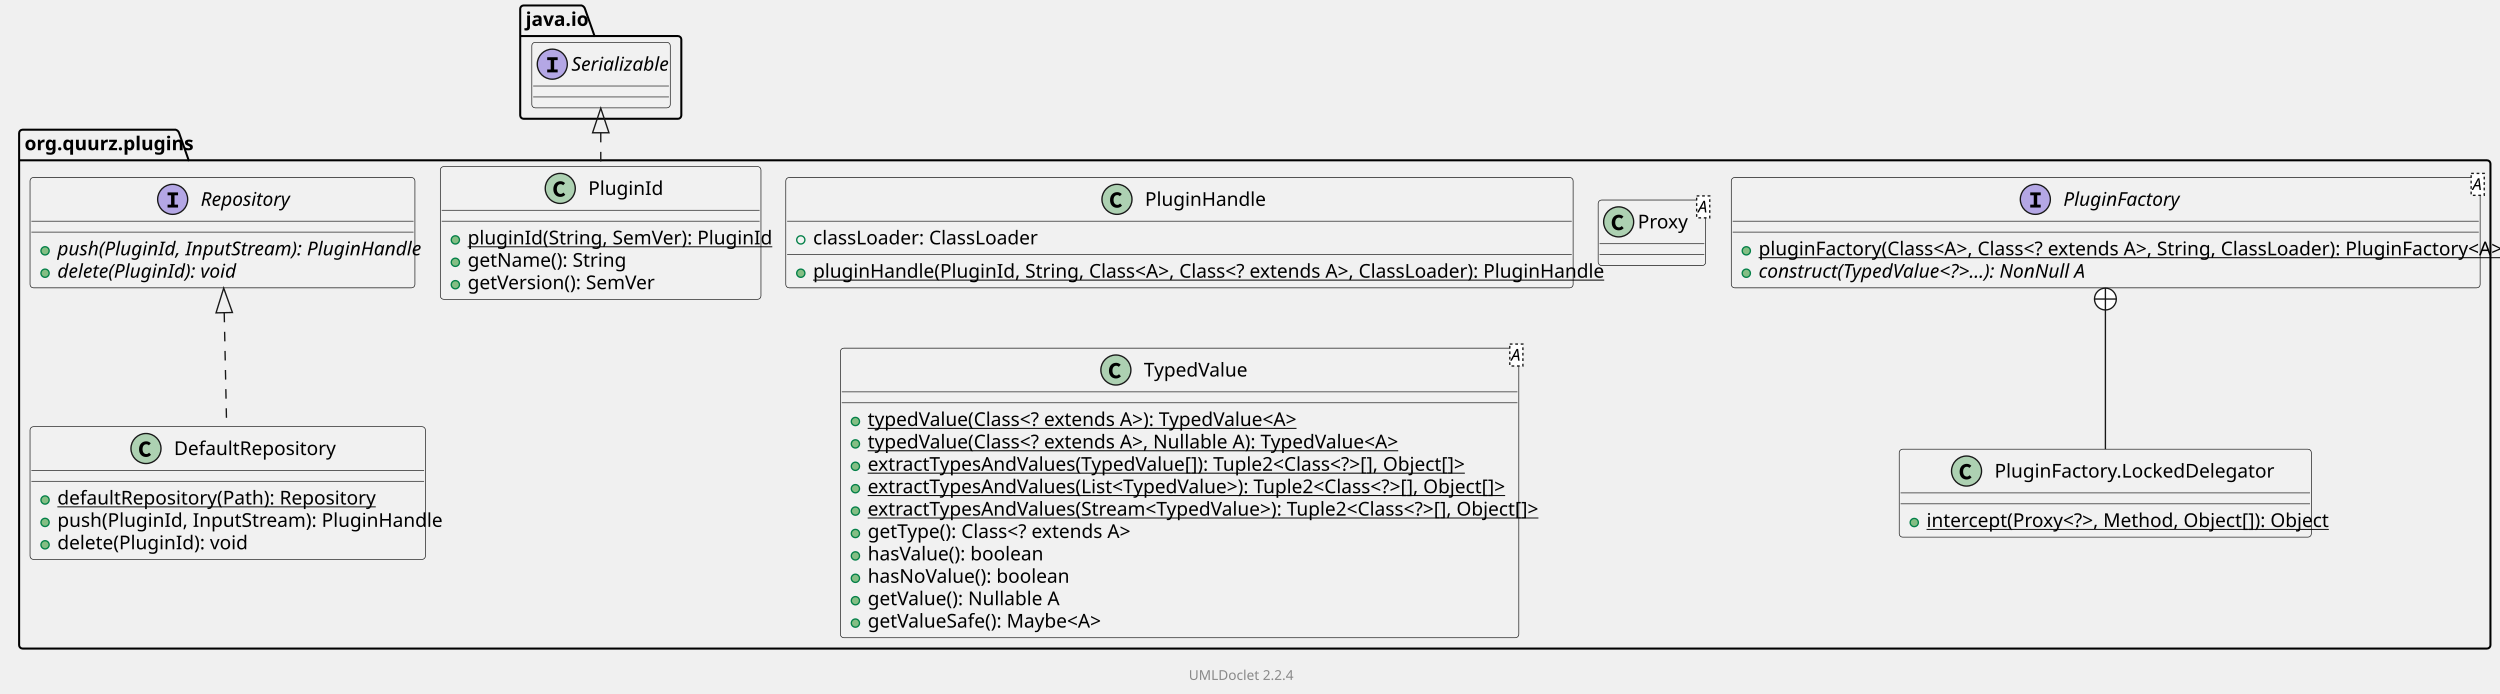
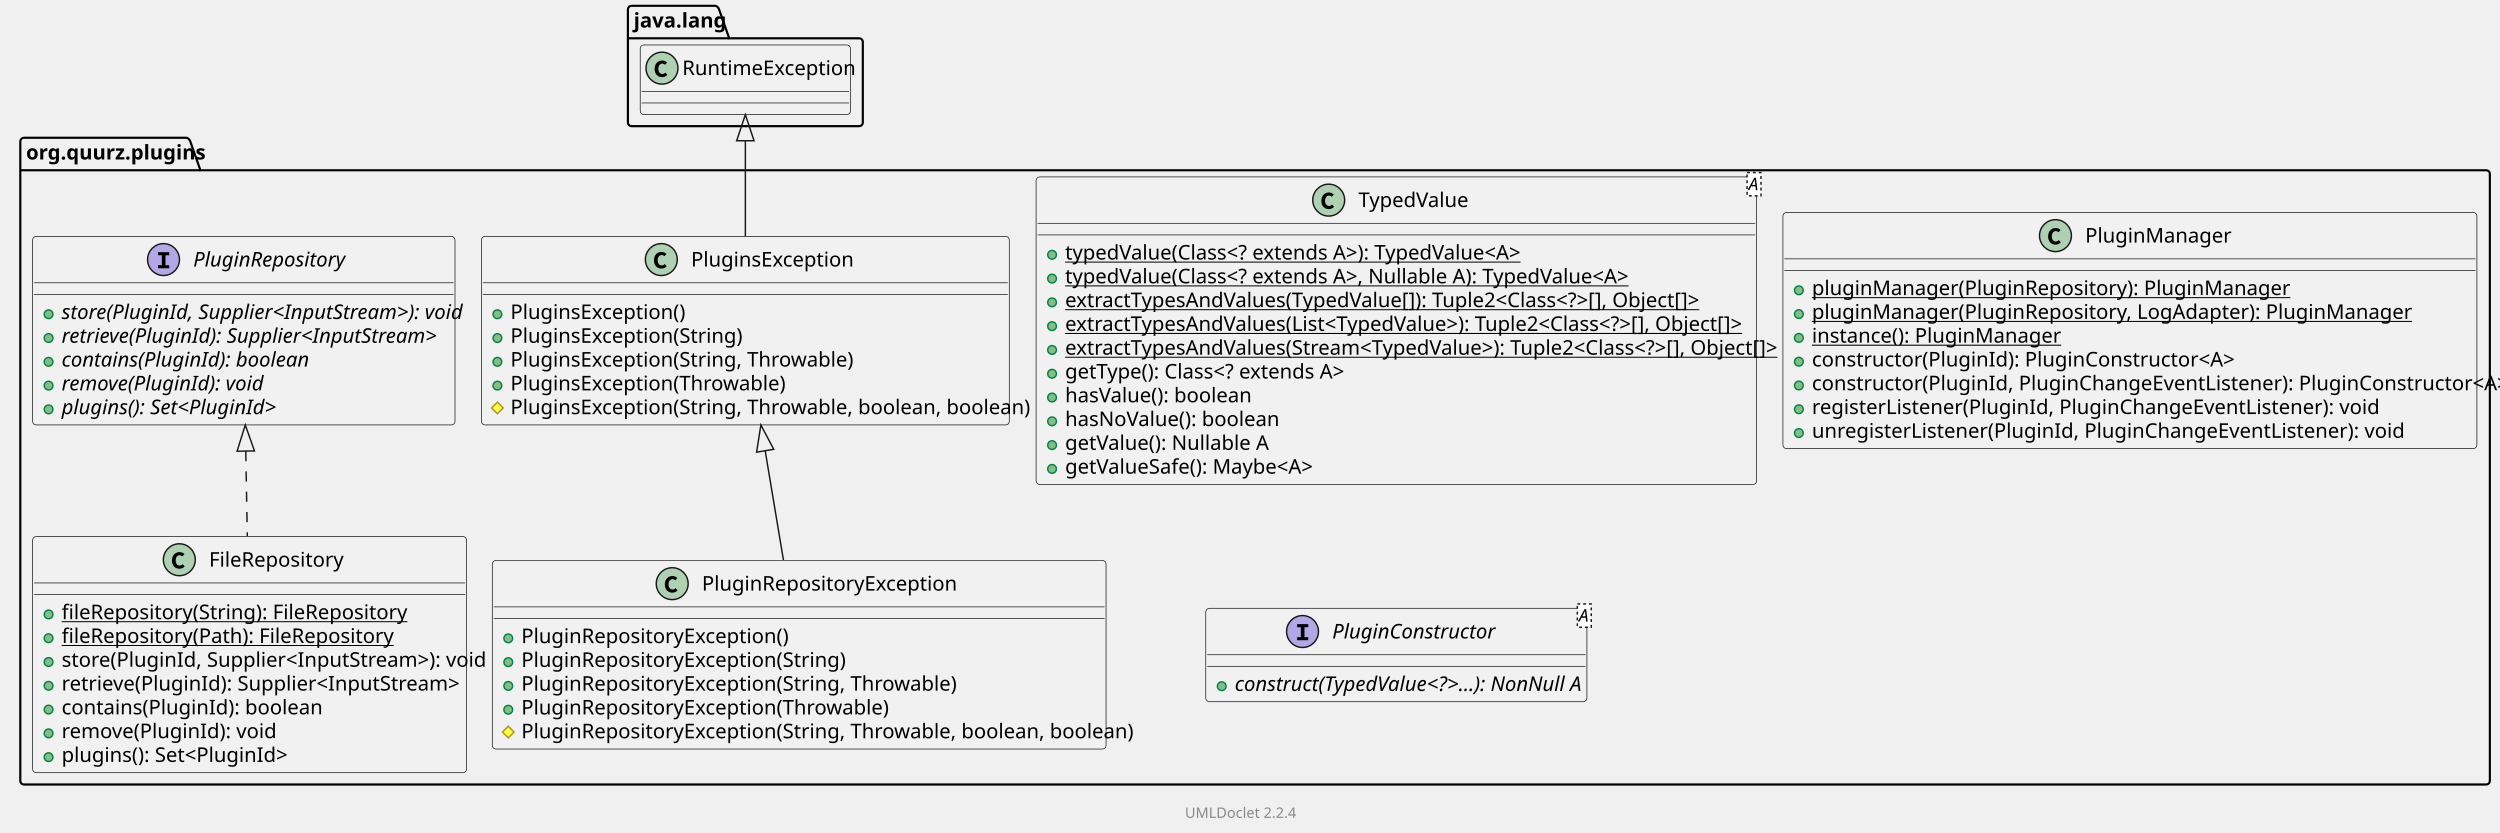
- <svg xmlns="http://www.w3.org/2000/svg" xmlns:xlink="http://www.w3.org/1999/xlink" contentStyleType="text/css" data-diagram-type="CLASS" height="508px" preserveAspectRatio="none" style="width:1831px;height:508px;background:#FFFFFF;" version="1.1" viewBox="0 0 1831 508" width="1831px" zoomAndPan="magnify">
+ <svg xmlns="http://www.w3.org/2000/svg" xmlns:xlink="http://www.w3.org/1999/xlink" contentStyleType="text/css" data-diagram-type="CLASS" height="574px" preserveAspectRatio="none" style="width:1724px;height:574px;background:#FFFFFF;" version="1.1" viewBox="0 0 1724 574" width="1724px" zoomAndPan="magnify">
  <defs />
  <g>
    <g class="cluster" data-entity="org.quurz.plugins" data-source-line="10" data-uid="ent0002" id="cluster_org.quurz.plugins">
-       <path d="M16.5,95 L128.7,95 A3.75,3.75 0 0 1 131.2,97.5 L138.2,117.406 L1821.5,117.406 A2.5,2.5 0 0 1 1824,119.906 L1824,472.5 A2.5,2.5 0 0 1 1821.5,475 L16.5,475 A2.5,2.5 0 0 1 14,472.5 L14,97.5 A2.5,2.5 0 0 1 16.5,95" fill="none" style="stroke:#000000;stroke-width:1.5;" />
+       <path d="M16.5,95 L128.7,95 A3.75,3.75 0 0 1 131.2,97.5 L138.2,117.406 L1714.5,117.406 A2.5,2.5 0 0 1 1717,119.906 L1717,538.5 A2.5,2.5 0 0 1 1714.5,541 L16.5,541 A2.5,2.5 0 0 1 14,538.5 L14,97.5 A2.5,2.5 0 0 1 16.5,95" fill="none" style="stroke:#000000;stroke-width:1.5;" />
      <line style="stroke:#000000;stroke-width:1.5;" x1="14" x2="138.2" y1="117.406" y2="117.406" />
      <text fill="#000000" font-family="sans-serif" font-size="14" font-weight="bold" lengthAdjust="spacing" textLength="111.2" x="18" y="109.988">org.quurz.plugins</text>
    </g>
-     <g class="cluster" data-entity="java.io" data-source-line="61" data-uid="ent0011" id="cluster_java.io">
-       <path d="M383.5,4 L425.94,4 A3.75,3.75 0 0 1 428.44,6.5 L435.44,26.406 L496.5,26.406 A2.5,2.5 0 0 1 499,28.906 L499,84.5 A2.5,2.5 0 0 1 496.5,87 L383.5,87 A2.5,2.5 0 0 1 381,84.5 L381,6.5 A2.5,2.5 0 0 1 383.5,4" fill="none" style="stroke:#000000;stroke-width:1.5;" />
-       <line style="stroke:#000000;stroke-width:1.5;" x1="381" x2="435.44" y1="26.406" y2="26.406" />
-       <text fill="#000000" font-family="sans-serif" font-size="14" font-weight="bold" lengthAdjust="spacing" textLength="41.44" x="385" y="18.988">java.io</text>
+     <g class="cluster" data-entity="java.lang" data-source-line="75" data-uid="ent0010" id="cluster_java.lang">
+       <path d="M435.5,4 L493.368,4 A3.75,3.75 0 0 1 495.868,6.5 L502.868,26.406 L592.5,26.406 A2.5,2.5 0 0 1 595,28.906 L595,84.5 A2.5,2.5 0 0 1 592.5,87 L435.5,87 A2.5,2.5 0 0 1 433,84.5 L433,6.5 A2.5,2.5 0 0 1 435.5,4" fill="none" style="stroke:#000000;stroke-width:1.5;" />
+       <line style="stroke:#000000;stroke-width:1.5;" x1="433" x2="502.868" y1="26.406" y2="26.406" />
+       <text fill="#000000" font-family="sans-serif" font-size="14" font-weight="bold" lengthAdjust="spacing" textLength="56.868" x="437" y="18.988">java.lang</text>
    </g>
-     <g class="entity" data-entity="DefaultRepository" data-source-line="12" data-uid="ent0003" id="entity_DefaultRepository">
-       <a href="DefaultRepository.html" target="_top" title="DefaultRepository.html" xlink:actuate="onRequest" xlink:href="DefaultRepository.html" xlink:show="new" xlink:title="DefaultRepository.html" xlink:type="simple">
-         <rect fill="#F1F1F1" height="97.219" rx="2.5" ry="2.5" style="stroke:#181818;stroke-width:0.5;" width="289.587" x="22" y="312.5" />
-         <ellipse cx="106.916" cy="328.5" fill="#ADD1B2" rx="11" ry="11" style="stroke:#181818;stroke-width:1;" />
-         <path d="M106.963,334.703 C108.463,334.703 109.697,334.141 110.603,333.078 L109.228,331.562 C108.682,332.156 108.025,332.547 107.228,332.547 C105.557,332.547 104.4,331.219 104.4,328.938 C104.4,326.719 105.557,325.375 107.119,325.375 C107.932,325.375 108.525,325.688 109.057,326.172 L110.432,324.625 C109.682,323.891 108.525,323.219 107.119,323.219 C104.166,323.219 101.838,325.359 101.838,329.031 C101.838,332.75 104.213,334.703 106.963,334.703 Z " fill="#000000" />
-         <text fill="#000000" font-family="sans-serif" font-size="14" lengthAdjust="spacing" textLength="111.255" x="127.416" y="333.285">DefaultRepository</text>
-         <line style="stroke:#181818;stroke-width:0.5;" x1="23" x2="310.587" y1="344.5" y2="344.5" />
-         <line style="stroke:#181818;stroke-width:0.5;" x1="23" x2="310.587" y1="352.5" y2="352.5" />
-         <ellipse cx="33" cy="366.203" fill="#84BE84" rx="3" ry="3" style="stroke:#038048;stroke-width:1;" />
-         <text fill="#000000" font-family="sans-serif" font-size="14" lengthAdjust="spacing" text-decoration="underline" textLength="221.69" x="42" y="369.488">defaultRepository(Path): Repository</text>
-         <ellipse cx="33" cy="382.609" fill="#84BE84" rx="3" ry="3" style="stroke:#038048;stroke-width:1;" />
-         <text fill="#000000" font-family="sans-serif" font-size="14" lengthAdjust="spacing" textLength="263.587" x="42" y="385.894">push(PluginId, InputStream): PluginHandle</text>
-         <ellipse cx="33" cy="399.016" fill="#84BE84" rx="3" ry="3" style="stroke:#038048;stroke-width:1;" />
-         <text fill="#000000" font-family="sans-serif" font-size="14" lengthAdjust="spacing" textLength="131.4" x="42" y="402.301">delete(PluginId): void</text>
+     <g class="entity" data-entity="TypedValue" data-source-line="12" data-uid="ent0003" id="entity_TypedValue">
+       <a href="TypedValue.html" target="_top" title="TypedValue.html" xlink:actuate="onRequest" xlink:href="TypedValue.html" xlink:show="new" xlink:title="TypedValue.html" xlink:type="simple">
+         <rect fill="#F1F1F1" height="212.062" rx="2.5" ry="2.5" style="stroke:#181818;stroke-width:0.5;" width="496.873" x="714.5" y="122" />
+         <ellipse cx="916.273" cy="138" fill="#ADD1B2" rx="11" ry="11" style="stroke:#181818;stroke-width:1;" />
+         <path d="M916.32,144.203 C917.82,144.203 919.054,143.641 919.96,142.578 L918.585,141.062 C918.039,141.656 917.382,142.047 916.585,142.047 C914.914,142.047 913.757,140.719 913.757,138.438 C913.757,136.219 914.914,134.875 916.476,134.875 C917.289,134.875 917.882,135.188 918.414,135.672 L919.789,134.125 C919.039,133.391 917.882,132.719 916.476,132.719 C913.523,132.719 911.195,134.859 911.195,138.531 C911.195,142.25 913.57,144.203 916.32,144.203 Z " fill="#000000" />
+         <text fill="#000000" font-family="sans-serif" font-size="14" lengthAdjust="spacing" textLength="73.233" x="936.773" y="142.785">TypedValue</text>
+         <rect fill="#FFFFFF" height="16.062" style="stroke:#181818;stroke-width:1;stroke-dasharray:2,2;" width="9.594" x="1204.779" y="119" />
+         <text fill="#000000" font-family="sans-serif" font-size="12" font-style="italic" lengthAdjust="spacing" textLength="7.594" x="1205.779" y="131.133">A</text>
+         <line style="stroke:#181818;stroke-width:0.5;" x1="715.5" x2="1210.373" y1="154" y2="154" />
+         <line style="stroke:#181818;stroke-width:0.5;" x1="715.5" x2="1210.373" y1="162" y2="162" />
+         <ellipse cx="725.5" cy="175.703" fill="#84BE84" rx="3" ry="3" style="stroke:#038048;stroke-width:1;" />
+         <text fill="#000000" font-family="sans-serif" font-size="14" lengthAdjust="spacing" text-decoration="underline" textLength="303.734" x="734.5" y="178.988">typedValue(Class&lt;? extends A&gt;): TypedValue&lt;A&gt;</text>
+         <ellipse cx="725.5" cy="192.109" fill="#84BE84" rx="3" ry="3" style="stroke:#038048;stroke-width:1;" />
+         <text fill="#000000" font-family="sans-serif" font-size="14" lengthAdjust="spacing" text-decoration="underline" textLength="373.386" x="734.5" y="195.394">typedValue(Class&lt;? extends A&gt;, Nullable A): TypedValue&lt;A&gt;</text>
+         <ellipse cx="725.5" cy="208.516" fill="#84BE84" rx="3" ry="3" style="stroke:#038048;stroke-width:1;" />
+         <text fill="#000000" font-family="sans-serif" font-size="14" lengthAdjust="spacing" text-decoration="underline" textLength="418.906" x="734.5" y="211.801">extractTypesAndValues(TypedValue[]): Tuple2&lt;Class&lt;?&gt;[], Object[]&gt;</text>
+         <ellipse cx="725.5" cy="224.922" fill="#84BE84" rx="3" ry="3" style="stroke:#038048;stroke-width:1;" />
+         <text fill="#000000" font-family="sans-serif" font-size="14" lengthAdjust="spacing" text-decoration="underline" textLength="448.67" x="734.5" y="228.207">extractTypesAndValues(List&lt;TypedValue&gt;): Tuple2&lt;Class&lt;?&gt;[], Object[]&gt;</text>
+         <ellipse cx="725.5" cy="241.328" fill="#84BE84" rx="3" ry="3" style="stroke:#038048;stroke-width:1;" />
+         <text fill="#000000" font-family="sans-serif" font-size="14" lengthAdjust="spacing" text-decoration="underline" textLength="470.873" x="734.5" y="244.613">extractTypesAndValues(Stream&lt;TypedValue&gt;): Tuple2&lt;Class&lt;?&gt;[], Object[]&gt;</text>
+         <ellipse cx="725.5" cy="257.734" fill="#84BE84" rx="3" ry="3" style="stroke:#038048;stroke-width:1;" />
+         <text fill="#000000" font-family="sans-serif" font-size="14" lengthAdjust="spacing" textLength="187.599" x="734.5" y="261.019">getType(): Class&lt;? extends A&gt;</text>
+         <ellipse cx="725.5" cy="274.141" fill="#84BE84" rx="3" ry="3" style="stroke:#038048;stroke-width:1;" />
+         <text fill="#000000" font-family="sans-serif" font-size="14" lengthAdjust="spacing" textLength="124.161" x="734.5" y="277.426">hasValue(): boolean</text>
+         <ellipse cx="725.5" cy="290.547" fill="#84BE84" rx="3" ry="3" style="stroke:#038048;stroke-width:1;" />
+         <text fill="#000000" font-family="sans-serif" font-size="14" lengthAdjust="spacing" textLength="142.133" x="734.5" y="293.832">hasNoValue(): boolean</text>
+         <ellipse cx="725.5" cy="306.953" fill="#84BE84" rx="3" ry="3" style="stroke:#038048;stroke-width:1;" />
+         <text fill="#000000" font-family="sans-serif" font-size="14" lengthAdjust="spacing" textLength="134.894" x="734.5" y="310.238">getValue(): Nullable A</text>
+         <ellipse cx="725.5" cy="323.359" fill="#84BE84" rx="3" ry="3" style="stroke:#038048;stroke-width:1;" />
+         <text fill="#000000" font-family="sans-serif" font-size="14" lengthAdjust="spacing" textLength="165.006" x="734.5" y="326.644">getValueSafe(): Maybe&lt;A&gt;</text>
      </a>
    </g>
-     <g class="entity" data-entity="PluginFactory" data-source-line="18" data-uid="ent0004" id="entity_PluginFactory">
-       <a href="PluginFactory.html" target="_top" title="PluginFactory.html" xlink:actuate="onRequest" xlink:href="PluginFactory.html" xlink:show="new" xlink:title="PluginFactory.html" xlink:type="simple">
-         <rect fill="#F1F1F1" height="80.812" rx="2.5" ry="2.5" style="stroke:#181818;stroke-width:0.5;" width="548.457" x="1268" y="130" />
-         <ellipse cx="1490.681" cy="146" fill="#B4A7E5" rx="11" ry="11" style="stroke:#181818;stroke-width:1;" />
-         <path d="M1486.946,152 L1494.618,152 L1494.618,149.891 L1492.04,149.891 L1492.04,143.031 L1494.618,143.031 L1494.618,140.922 L1486.946,140.922 L1486.946,143.031 L1489.524,143.031 L1489.524,149.891 L1486.946,149.891 L1486.946,152 Z " fill="#000000" />
-         <text fill="#000000" font-family="sans-serif" font-size="14" font-style="italic" lengthAdjust="spacing" textLength="83.002" x="1511.181" y="150.785">PluginFactory</text>
-         <rect fill="#FFFFFF" height="16.062" style="stroke:#181818;stroke-width:1;stroke-dasharray:2,2;" width="9.594" x="1809.863" y="127" />
-         <text fill="#000000" font-family="sans-serif" font-size="12" font-style="italic" lengthAdjust="spacing" textLength="7.594" x="1810.863" y="139.133">A</text>
-         <line style="stroke:#181818;stroke-width:0.5;" x1="1269" x2="1815.457" y1="162" y2="162" />
-         <line style="stroke:#181818;stroke-width:0.5;" x1="1269" x2="1815.457" y1="170" y2="170" />
-         <ellipse cx="1279" cy="183.703" fill="#84BE84" rx="3" ry="3" style="stroke:#038048;stroke-width:1;" />
-         <text fill="#000000" font-family="sans-serif" font-size="14" lengthAdjust="spacing" text-decoration="underline" textLength="522.457" x="1288" y="186.988">pluginFactory(Class&lt;A&gt;, Class&lt;? extends A&gt;, String, ClassLoader): PluginFactory&lt;A&gt;</text>
-         <ellipse cx="1279" cy="200.109" fill="#84BE84" rx="3" ry="3" style="stroke:#038048;stroke-width:1;" />
-         <text fill="#000000" font-family="sans-serif" font-size="14" font-style="italic" lengthAdjust="spacing" textLength="236.824" x="1288" y="203.394">construct(TypedValue&lt;?&gt;...): NonNull A</text>
+     <g class="entity" data-entity="PluginsException" data-source-line="25" data-uid="ent0004" id="entity_PluginsException">
+       <a href="PluginsException.html" target="_top" title="PluginsException.html" xlink:actuate="onRequest" xlink:href="PluginsException.html" xlink:show="new" xlink:title="PluginsException.html" xlink:type="simple">
+         <rect fill="#F1F1F1" height="130.031" rx="2.5" ry="2.5" style="stroke:#181818;stroke-width:0.5;" width="364.003" x="332" y="163" />
+         <ellipse cx="456.055" cy="179" fill="#ADD1B2" rx="11" ry="11" style="stroke:#181818;stroke-width:1;" />
+         <path d="M456.102,185.203 C457.602,185.203 458.836,184.641 459.743,183.578 L458.368,182.062 C457.821,182.656 457.165,183.047 456.368,183.047 C454.696,183.047 453.54,181.719 453.54,179.438 C453.54,177.219 454.696,175.875 456.258,175.875 C457.071,175.875 457.665,176.188 458.196,176.672 L459.571,175.125 C458.821,174.391 457.665,173.719 456.258,173.719 C453.305,173.719 450.977,175.859 450.977,179.531 C450.977,183.25 453.352,185.203 456.102,185.203 Z " fill="#000000" />
+         <text fill="#000000" font-family="sans-serif" font-size="14" lengthAdjust="spacing" textLength="107.393" x="476.555" y="183.785">PluginsException</text>
+         <line style="stroke:#181818;stroke-width:0.5;" x1="333" x2="695.003" y1="195" y2="195" />
+         <line style="stroke:#181818;stroke-width:0.5;" x1="333" x2="695.003" y1="203" y2="203" />
+         <ellipse cx="343" cy="216.703" fill="#84BE84" rx="3" ry="3" style="stroke:#038048;stroke-width:1;" />
+         <text fill="#000000" font-family="sans-serif" font-size="14" lengthAdjust="spacing" textLength="117.059" x="352" y="219.988">PluginsException()</text>
+         <ellipse cx="343" cy="233.109" fill="#84BE84" rx="3" ry="3" style="stroke:#038048;stroke-width:1;" />
+         <text fill="#000000" font-family="sans-serif" font-size="14" lengthAdjust="spacing" textLength="153.692" x="352" y="236.394">PluginsException(String)</text>
+         <ellipse cx="343" cy="249.516" fill="#84BE84" rx="3" ry="3" style="stroke:#038048;stroke-width:1;" />
+         <text fill="#000000" font-family="sans-serif" font-size="14" lengthAdjust="spacing" textLength="225.538" x="352" y="252.801">PluginsException(String, Throwable)</text>
+         <ellipse cx="343" cy="265.922" fill="#84BE84" rx="3" ry="3" style="stroke:#038048;stroke-width:1;" />
+         <text fill="#000000" font-family="sans-serif" font-size="14" lengthAdjust="spacing" textLength="182.677" x="352" y="269.207">PluginsException(Throwable)</text>
+         <polygon fill="#FFFF44" points="343,277.328,347,281.328,343,285.328,339,281.328" style="stroke:#B38D22;stroke-width:1;" />
+         <text fill="#000000" font-family="sans-serif" font-size="14" lengthAdjust="spacing" textLength="338.003" x="352" y="285.613">PluginsException(String, Throwable, boolean, boolean)</text>
      </a>
    </g>
-     <g class="entity" data-entity="PluginFactory.LockedDelegator" data-source-line="23" data-uid="ent0005" id="entity_PluginFactory.LockedDelegator">
-       <a href="PluginFactory.LockedDelegator.html" target="_top" title="PluginFactory.LockedDelegator.html" xlink:actuate="onRequest" xlink:href="PluginFactory.LockedDelegator.html" xlink:show="new" xlink:title="PluginFactory.LockedDelegator.html" xlink:type="simple">
-         <rect fill="#F1F1F1" height="64.406" rx="2.5" ry="2.5" style="stroke:#181818;stroke-width:0.5;" width="301.837" x="1391" y="329" />
-         <ellipse cx="1440.294" cy="345" fill="#ADD1B2" rx="11" ry="11" style="stroke:#181818;stroke-width:1;" />
-         <path d="M1440.341,351.203 C1441.841,351.203 1443.075,350.641 1443.981,349.578 L1442.606,348.062 C1442.06,348.656 1441.403,349.047 1440.606,349.047 C1438.935,349.047 1437.778,347.719 1437.778,345.438 C1437.778,343.219 1438.935,341.875 1440.497,341.875 C1441.31,341.875 1441.903,342.188 1442.435,342.672 L1443.81,341.125 C1443.06,340.391 1441.903,339.719 1440.497,339.719 C1437.544,339.719 1435.216,341.859 1435.216,345.531 C1435.216,349.25 1437.591,351.203 1440.341,351.203 Z " fill="#000000" />
-         <text fill="#000000" font-family="sans-serif" font-size="14" lengthAdjust="spacing" textLength="194.749" x="1460.794" y="349.785">PluginFactory.LockedDelegator</text>
-         <line style="stroke:#181818;stroke-width:0.5;" x1="1392" x2="1691.837" y1="361" y2="361" />
-         <line style="stroke:#181818;stroke-width:0.5;" x1="1392" x2="1691.837" y1="369" y2="369" />
-         <ellipse cx="1402" cy="382.703" fill="#84BE84" rx="3" ry="3" style="stroke:#038048;stroke-width:1;" />
-         <text fill="#000000" font-family="sans-serif" font-size="14" lengthAdjust="spacing" text-decoration="underline" textLength="275.837" x="1411" y="385.988">intercept(Proxy&lt;?&gt;, Method, Object[]): Object</text>
+     <g class="entity" data-entity="PluginRepositoryException" data-source-line="33" data-uid="ent0005" id="entity_PluginRepositoryException">
+       <a href="PluginRepositoryException.html" target="_top" title="PluginRepositoryException.html" xlink:actuate="onRequest" xlink:href="PluginRepositoryException.html" xlink:show="new" xlink:title="PluginRepositoryException.html" xlink:type="simple">
+         <rect fill="#F1F1F1" height="130.031" rx="2.5" ry="2.5" style="stroke:#181818;stroke-width:0.5;" width="423.236" x="339.5" y="386.5" />
+         <ellipse cx="463.555" cy="402.5" fill="#ADD1B2" rx="11" ry="11" style="stroke:#181818;stroke-width:1;" />
+         <path d="M463.602,408.703 C465.102,408.703 466.336,408.141 467.243,407.078 L465.868,405.562 C465.321,406.156 464.665,406.547 463.868,406.547 C462.196,406.547 461.04,405.219 461.04,402.938 C461.04,400.719 462.196,399.375 463.758,399.375 C464.571,399.375 465.165,399.688 465.696,400.172 L467.071,398.625 C466.321,397.891 465.165,397.219 463.758,397.219 C460.805,397.219 458.477,399.359 458.477,403.031 C458.477,406.75 460.852,408.703 463.602,408.703 Z " fill="#000000" />
+         <text fill="#000000" font-family="sans-serif" font-size="14" lengthAdjust="spacing" textLength="166.626" x="484.055" y="407.285">PluginRepositoryException</text>
+         <line style="stroke:#181818;stroke-width:0.5;" x1="340.5" x2="761.736" y1="418.5" y2="418.5" />
+         <line style="stroke:#181818;stroke-width:0.5;" x1="340.5" x2="761.736" y1="426.5" y2="426.5" />
+         <ellipse cx="350.5" cy="440.203" fill="#84BE84" rx="3" ry="3" style="stroke:#038048;stroke-width:1;" />
+         <text fill="#000000" font-family="sans-serif" font-size="14" lengthAdjust="spacing" textLength="176.292" x="359.5" y="443.488">PluginRepositoryException()</text>
+         <ellipse cx="350.5" cy="456.609" fill="#84BE84" rx="3" ry="3" style="stroke:#038048;stroke-width:1;" />
+         <text fill="#000000" font-family="sans-serif" font-size="14" lengthAdjust="spacing" textLength="212.926" x="359.5" y="459.894">PluginRepositoryException(String)</text>
+         <ellipse cx="350.5" cy="473.016" fill="#84BE84" rx="3" ry="3" style="stroke:#038048;stroke-width:1;" />
+         <text fill="#000000" font-family="sans-serif" font-size="14" lengthAdjust="spacing" textLength="284.772" x="359.5" y="476.301">PluginRepositoryException(String, Throwable)</text>
+         <ellipse cx="350.5" cy="489.422" fill="#84BE84" rx="3" ry="3" style="stroke:#038048;stroke-width:1;" />
+         <text fill="#000000" font-family="sans-serif" font-size="14" lengthAdjust="spacing" textLength="241.91" x="359.5" y="492.707">PluginRepositoryException(Throwable)</text>
+         <polygon fill="#FFFF44" points="350.5,500.828,354.5,504.828,350.5,508.828,346.5,504.828" style="stroke:#B38D22;stroke-width:1;" />
+         <text fill="#000000" font-family="sans-serif" font-size="14" lengthAdjust="spacing" textLength="397.236" x="359.5" y="509.113">PluginRepositoryException(String, Throwable, boolean, boolean)</text>
      </a>
    </g>
-     <g class="entity" data-entity="PluginHandle" data-source-line="27" data-uid="ent0006" id="entity_PluginHandle">
-       <a href="PluginHandle.html" target="_top" title="PluginHandle.html" xlink:actuate="onRequest" xlink:href="PluginHandle.html" xlink:show="new" xlink:title="PluginHandle.html" xlink:type="simple">
-         <rect fill="#F1F1F1" height="80.812" rx="2.5" ry="2.5" style="stroke:#181818;stroke-width:0.5;" width="576.655" x="575.5" y="130" />
-         <ellipse cx="818.073" cy="146" fill="#ADD1B2" rx="11" ry="11" style="stroke:#181818;stroke-width:1;" />
-         <path d="M818.12,152.203 C819.62,152.203 820.855,151.641 821.761,150.578 L820.386,149.062 C819.839,149.656 819.183,150.047 818.386,150.047 C816.714,150.047 815.558,148.719 815.558,146.438 C815.558,144.219 816.714,142.875 818.276,142.875 C819.089,142.875 819.683,143.188 820.214,143.672 L821.589,142.125 C820.839,141.391 819.683,140.719 818.276,140.719 C815.323,140.719 812.995,142.859 812.995,146.531 C812.995,150.25 815.37,152.203 818.12,152.203 Z " fill="#000000" />
-         <text fill="#000000" font-family="sans-serif" font-size="14" lengthAdjust="spacing" textLength="83.009" x="838.573" y="150.785">PluginHandle</text>
-         <line style="stroke:#181818;stroke-width:0.5;" x1="576.5" x2="1151.155" y1="162" y2="162" />
-         <ellipse cx="586.5" cy="175.703" fill="none" rx="3" ry="3" style="stroke:#038048;stroke-width:1;" />
-         <text fill="#000000" font-family="sans-serif" font-size="14" lengthAdjust="spacing" textLength="160.651" x="595.5" y="178.988">classLoader: ClassLoader</text>
-         <line style="stroke:#181818;stroke-width:0.5;" x1="576.5" x2="1151.155" y1="186.406" y2="186.406" />
-         <ellipse cx="586.5" cy="200.109" fill="#84BE84" rx="3" ry="3" style="stroke:#038048;stroke-width:1;" />
-         <text fill="#000000" font-family="sans-serif" font-size="14" lengthAdjust="spacing" text-decoration="underline" textLength="550.655" x="595.5" y="203.394">pluginHandle(PluginId, String, Class&lt;A&gt;, Class&lt;? extends A&gt;, ClassLoader): PluginHandle</text>
+     <g class="entity" data-entity="PluginManager" data-source-line="41" data-uid="ent0006" id="entity_PluginManager">
+       <a href="PluginManager.html" target="_top" title="PluginManager.html" xlink:actuate="onRequest" xlink:href="PluginManager.html" xlink:show="new" xlink:title="PluginManager.html" xlink:type="simple">
+         <rect fill="#F1F1F1" height="162.844" rx="2.5" ry="2.5" style="stroke:#181818;stroke-width:0.5;" width="478.566" x="1229.5" y="146.5" />
+         <ellipse cx="1417.451" cy="162.5" fill="#ADD1B2" rx="11" ry="11" style="stroke:#181818;stroke-width:1;" />
+         <path d="M1417.498,168.703 C1418.998,168.703 1420.232,168.141 1421.138,167.078 L1419.763,165.562 C1419.216,166.156 1418.56,166.547 1417.763,166.547 C1416.091,166.547 1414.935,165.219 1414.935,162.938 C1414.935,160.719 1416.091,159.375 1417.654,159.375 C1418.466,159.375 1419.06,159.688 1419.591,160.172 L1420.966,158.625 C1420.216,157.891 1419.06,157.219 1417.654,157.219 C1414.701,157.219 1412.373,159.359 1412.373,163.031 C1412.373,166.75 1414.748,168.703 1417.498,168.703 Z " fill="#000000" />
+         <text fill="#000000" font-family="sans-serif" font-size="14" lengthAdjust="spacing" textLength="94.165" x="1437.951" y="167.285">PluginManager</text>
+         <line style="stroke:#181818;stroke-width:0.5;" x1="1230.5" x2="1707.066" y1="178.5" y2="178.5" />
+         <line style="stroke:#181818;stroke-width:0.5;" x1="1230.5" x2="1707.066" y1="186.5" y2="186.5" />
+         <ellipse cx="1240.5" cy="200.203" fill="#84BE84" rx="3" ry="3" style="stroke:#038048;stroke-width:1;" />
+         <text fill="#000000" font-family="sans-serif" font-size="14" lengthAdjust="spacing" text-decoration="underline" textLength="309.299" x="1249.5" y="203.488">pluginManager(PluginRepository): PluginManager</text>
+         <ellipse cx="1240.5" cy="216.609" fill="#84BE84" rx="3" ry="3" style="stroke:#038048;stroke-width:1;" />
+         <text fill="#000000" font-family="sans-serif" font-size="14" lengthAdjust="spacing" text-decoration="underline" textLength="388.165" x="1249.5" y="219.894">pluginManager(PluginRepository, LogAdapter): PluginManager</text>
+         <ellipse cx="1240.5" cy="233.016" fill="#84BE84" rx="3" ry="3" style="stroke:#038048;stroke-width:1;" />
+         <text fill="#000000" font-family="sans-serif" font-size="14" lengthAdjust="spacing" text-decoration="underline" textLength="163.734" x="1249.5" y="236.301">instance(): PluginManager</text>
+         <ellipse cx="1240.5" cy="249.422" fill="#84BE84" rx="3" ry="3" style="stroke:#038048;stroke-width:1;" />
+         <text fill="#000000" font-family="sans-serif" font-size="14" lengthAdjust="spacing" textLength="275.386" x="1249.5" y="252.707">constructor(PluginId): PluginConstructor&lt;A&gt;</text>
+         <ellipse cx="1240.5" cy="265.828" fill="#84BE84" rx="3" ry="3" style="stroke:#038048;stroke-width:1;" />
+         <text fill="#000000" font-family="sans-serif" font-size="14" lengthAdjust="spacing" textLength="452.566" x="1249.5" y="269.113">constructor(PluginId, PluginChangeEventListener): PluginConstructor&lt;A&gt;</text>
+         <ellipse cx="1240.5" cy="282.234" fill="#84BE84" rx="3" ry="3" style="stroke:#038048;stroke-width:1;" />
+         <text fill="#000000" font-family="sans-serif" font-size="14" lengthAdjust="spacing" textLength="367.91" x="1249.5" y="285.519">registerListener(PluginId, PluginChangeEventListener): void</text>
+         <ellipse cx="1240.5" cy="298.641" fill="#84BE84" rx="3" ry="3" style="stroke:#038048;stroke-width:1;" />
+         <text fill="#000000" font-family="sans-serif" font-size="14" lengthAdjust="spacing" textLength="383.359" x="1249.5" y="301.926">unregisterListener(PluginId, PluginChangeEventListener): void</text>
      </a>
    </g>
-     <g class="entity" data-entity="PluginId" data-source-line="32" data-uid="ent0007" id="entity_PluginId">
-       <a href="PluginId.html" target="_top" title="PluginId.html" xlink:actuate="onRequest" xlink:href="PluginId.html" xlink:show="new" xlink:title="PluginId.html" xlink:type="simple">
-         <rect fill="#F1F1F1" height="97.219" rx="2.5" ry="2.5" style="stroke:#181818;stroke-width:0.5;" width="234.824" x="322.5" y="122" />
-         <ellipse cx="410.335" cy="138" fill="#ADD1B2" rx="11" ry="11" style="stroke:#181818;stroke-width:1;" />
-         <path d="M410.382,144.203 C411.882,144.203 413.116,143.641 414.022,142.578 L412.647,141.062 C412.101,141.656 411.444,142.047 410.647,142.047 C408.976,142.047 407.819,140.719 407.819,138.438 C407.819,136.219 408.976,134.875 410.538,134.875 C411.351,134.875 411.944,135.188 412.476,135.672 L413.851,134.125 C413.101,133.391 411.944,132.719 410.538,132.719 C407.585,132.719 405.257,134.859 405.257,138.531 C405.257,142.25 407.632,144.203 410.382,144.203 Z " fill="#000000" />
-         <text fill="#000000" font-family="sans-serif" font-size="14" lengthAdjust="spacing" textLength="50.654" x="430.835" y="142.785">PluginId</text>
-         <line style="stroke:#181818;stroke-width:0.5;" x1="323.5" x2="556.324" y1="154" y2="154" />
-         <line style="stroke:#181818;stroke-width:0.5;" x1="323.5" x2="556.324" y1="162" y2="162" />
-         <ellipse cx="333.5" cy="175.703" fill="#84BE84" rx="3" ry="3" style="stroke:#038048;stroke-width:1;" />
-         <text fill="#000000" font-family="sans-serif" font-size="14" lengthAdjust="spacing" text-decoration="underline" textLength="208.824" x="342.5" y="178.988">pluginId(String, SemVer): PluginId</text>
-         <ellipse cx="333.5" cy="192.109" fill="#84BE84" rx="3" ry="3" style="stroke:#038048;stroke-width:1;" />
-         <text fill="#000000" font-family="sans-serif" font-size="14" lengthAdjust="spacing" textLength="110.332" x="342.5" y="195.394">getName(): String</text>
-         <ellipse cx="333.5" cy="208.516" fill="#84BE84" rx="3" ry="3" style="stroke:#038048;stroke-width:1;" />
-         <text fill="#000000" font-family="sans-serif" font-size="14" lengthAdjust="spacing" textLength="132.918" x="342.5" y="211.801">getVersion(): SemVer</text>
+     <g class="entity" data-entity="PluginConstructor" data-source-line="51" data-uid="ent0007" id="entity_PluginConstructor">
+       <a href="PluginConstructor.html" target="_top" title="PluginConstructor.html" xlink:actuate="onRequest" xlink:href="PluginConstructor.html" xlink:show="new" xlink:title="PluginConstructor.html" xlink:type="simple">
+         <rect fill="#F1F1F1" height="64.406" rx="2.5" ry="2.5" style="stroke:#181818;stroke-width:0.5;" width="262.824" x="831.5" y="419.5" />
+         <ellipse cx="898.215" cy="435.5" fill="#B4A7E5" rx="11" ry="11" style="stroke:#181818;stroke-width:1;" />
+         <path d="M894.481,441.5 L902.153,441.5 L902.153,439.391 L899.575,439.391 L899.575,432.531 L902.153,432.531 L902.153,430.422 L894.481,430.422 L894.481,432.531 L897.059,432.531 L897.059,439.391 L894.481,439.391 L894.481,441.5 Z " fill="#000000" />
+         <text fill="#000000" font-family="sans-serif" font-size="14" font-style="italic" lengthAdjust="spacing" textLength="109.3" x="918.715" y="440.285">PluginConstructor</text>
+         <rect fill="#FFFFFF" height="16.062" style="stroke:#181818;stroke-width:1;stroke-dasharray:2,2;" width="9.594" x="1087.73" y="416.5" />
+         <text fill="#000000" font-family="sans-serif" font-size="12" font-style="italic" lengthAdjust="spacing" textLength="7.594" x="1088.73" y="428.633">A</text>
+         <line style="stroke:#181818;stroke-width:0.5;" x1="832.5" x2="1093.324" y1="451.5" y2="451.5" />
+         <line style="stroke:#181818;stroke-width:0.5;" x1="832.5" x2="1093.324" y1="459.5" y2="459.5" />
+         <ellipse cx="842.5" cy="473.203" fill="#84BE84" rx="3" ry="3" style="stroke:#038048;stroke-width:1;" />
+         <text fill="#000000" font-family="sans-serif" font-size="14" font-style="italic" lengthAdjust="spacing" textLength="236.824" x="851.5" y="476.488">construct(TypedValue&lt;?&gt;...): NonNull A</text>
      </a>
    </g>
-     <g class="entity" data-entity="Proxy" data-source-line="38" data-uid="ent0008" id="entity_Proxy">
-       <a href="Proxy.html" target="_top" title="Proxy.html" xlink:actuate="onRequest" xlink:href="Proxy.html" xlink:show="new" xlink:title="Proxy.html" xlink:type="simple">
-         <rect fill="#F1F1F1" height="48" rx="2.5" ry="2.5" style="stroke:#181818;stroke-width:0.5;" width="78.724" x="1170.5" y="146.5" />
-         <ellipse cx="1185.5" cy="162.5" fill="#ADD1B2" rx="11" ry="11" style="stroke:#181818;stroke-width:1;" />
-         <path d="M1185.547,168.703 C1187.047,168.703 1188.281,168.141 1189.188,167.078 L1187.812,165.562 C1187.266,166.156 1186.609,166.547 1185.812,166.547 C1184.141,166.547 1182.984,165.219 1182.984,162.938 C1182.984,160.719 1184.141,159.375 1185.703,159.375 C1186.516,159.375 1187.109,159.688 1187.641,160.172 L1189.016,158.625 C1188.266,157.891 1187.109,157.219 1185.703,157.219 C1182.75,157.219 1180.422,159.359 1180.422,163.031 C1180.422,166.75 1182.797,168.703 1185.547,168.703 Z " fill="#000000" />
-         <text fill="#000000" font-family="sans-serif" font-size="14" lengthAdjust="spacing" textLength="35.13" x="1199.5" y="167.285">Proxy</text>
-         <rect fill="#FFFFFF" height="16.062" style="stroke:#181818;stroke-width:1;stroke-dasharray:2,2;" width="9.594" x="1242.63" y="143.5" />
-         <text fill="#000000" font-family="sans-serif" font-size="12" font-style="italic" lengthAdjust="spacing" textLength="7.594" x="1243.63" y="155.633">A</text>
-         <line style="stroke:#181818;stroke-width:0.5;" x1="1171.5" x2="1248.224" y1="178.5" y2="178.5" />
-         <line style="stroke:#181818;stroke-width:0.5;" x1="1171.5" x2="1248.224" y1="186.5" y2="186.5" />
+     <g class="entity" data-entity="PluginRepository" data-source-line="55" data-uid="ent0008" id="entity_PluginRepository">
+       <a href="PluginRepository.html" target="_top" title="PluginRepository.html" xlink:actuate="onRequest" xlink:href="PluginRepository.html" xlink:show="new" xlink:title="PluginRepository.html" xlink:type="simple">
+         <rect fill="#F1F1F1" height="130.031" rx="2.5" ry="2.5" style="stroke:#181818;stroke-width:0.5;" width="291.262" x="22.5" y="163" />
+         <ellipse cx="112.758" cy="179" fill="#B4A7E5" rx="11" ry="11" style="stroke:#181818;stroke-width:1;" />
+         <path d="M109.024,185 L116.696,185 L116.696,182.891 L114.118,182.891 L114.118,176.031 L116.696,176.031 L116.696,173.922 L109.024,173.922 L109.024,176.031 L111.602,176.031 L111.602,182.891 L109.024,182.891 L109.024,185 Z " fill="#000000" />
+         <text fill="#000000" font-family="sans-serif" font-size="14" font-style="italic" lengthAdjust="spacing" textLength="102.245" x="133.258" y="183.785">PluginRepository</text>
+         <line style="stroke:#181818;stroke-width:0.5;" x1="23.5" x2="312.762" y1="195" y2="195" />
+         <line style="stroke:#181818;stroke-width:0.5;" x1="23.5" x2="312.762" y1="203" y2="203" />
+         <ellipse cx="33.5" cy="216.703" fill="#84BE84" rx="3" ry="3" style="stroke:#038048;stroke-width:1;" />
+         <text fill="#000000" font-family="sans-serif" font-size="14" font-style="italic" lengthAdjust="spacing" textLength="265.262" x="42.5" y="219.988">store(PluginId, Supplier&lt;InputStream&gt;): void</text>
+         <ellipse cx="33.5" cy="233.109" fill="#84BE84" rx="3" ry="3" style="stroke:#038048;stroke-width:1;" />
+         <text fill="#000000" font-family="sans-serif" font-size="14" font-style="italic" lengthAdjust="spacing" textLength="247.994" x="42.5" y="236.394">retrieve(PluginId): Supplier&lt;InputStream&gt;</text>
+         <ellipse cx="33.5" cy="249.516" fill="#84BE84" rx="3" ry="3" style="stroke:#038048;stroke-width:1;" />
+         <text fill="#000000" font-family="sans-serif" font-size="14" font-style="italic" lengthAdjust="spacing" textLength="165.806" x="42.5" y="252.801">contains(PluginId): boolean</text>
+         <ellipse cx="33.5" cy="265.922" fill="#84BE84" rx="3" ry="3" style="stroke:#038048;stroke-width:1;" />
+         <text fill="#000000" font-family="sans-serif" font-size="14" font-style="italic" lengthAdjust="spacing" textLength="135.81" x="42.5" y="269.207">remove(PluginId): void</text>
+         <ellipse cx="33.5" cy="282.328" fill="#84BE84" rx="3" ry="3" style="stroke:#038048;stroke-width:1;" />
+         <text fill="#000000" font-family="sans-serif" font-size="14" font-style="italic" lengthAdjust="spacing" textLength="142.871" x="42.5" y="285.613">plugins(): Set&lt;PluginId&gt;</text>
      </a>
    </g>
-     <g class="entity" data-entity="Repository" data-source-line="41" data-uid="ent0009" id="entity_Repository">
-       <a href="Repository.html" target="_top" title="Repository.html" xlink:actuate="onRequest" xlink:href="Repository.html" xlink:show="new" xlink:title="Repository.html" xlink:type="simple">
-         <rect fill="#F1F1F1" height="80.812" rx="2.5" ry="2.5" style="stroke:#181818;stroke-width:0.5;" width="281.883" x="22" y="130" />
-         <ellipse cx="126.46" cy="146" fill="#B4A7E5" rx="11" ry="11" style="stroke:#181818;stroke-width:1;" />
-         <path d="M122.726,152 L130.398,152 L130.398,149.891 L127.819,149.891 L127.819,143.031 L130.398,143.031 L130.398,140.922 L122.726,140.922 L122.726,143.031 L125.304,143.031 L125.304,149.891 L122.726,149.891 L122.726,152 Z " fill="#000000" />
-         <text fill="#000000" font-family="sans-serif" font-size="14" font-style="italic" lengthAdjust="spacing" textLength="64.463" x="146.96" y="150.785">Repository</text>
-         <line style="stroke:#181818;stroke-width:0.5;" x1="23" x2="302.883" y1="162" y2="162" />
-         <line style="stroke:#181818;stroke-width:0.5;" x1="23" x2="302.883" y1="170" y2="170" />
-         <ellipse cx="33" cy="183.703" fill="#84BE84" rx="3" ry="3" style="stroke:#038048;stroke-width:1;" />
-         <text fill="#000000" font-family="sans-serif" font-size="14" font-style="italic" lengthAdjust="spacing" textLength="255.883" x="42" y="186.988">push(PluginId, InputStream): PluginHandle</text>
-         <ellipse cx="33" cy="200.109" fill="#84BE84" rx="3" ry="3" style="stroke:#038048;stroke-width:1;" />
-         <text fill="#000000" font-family="sans-serif" font-size="14" font-style="italic" lengthAdjust="spacing" textLength="127.579" x="42" y="203.394">delete(PluginId): void</text>
+     <g class="entity" data-entity="FileRepository" data-source-line="63" data-uid="ent0009" id="entity_FileRepository">
+       <a href="FileRepository.html" target="_top" title="FileRepository.html" xlink:actuate="onRequest" xlink:href="FileRepository.html" xlink:show="new" xlink:title="FileRepository.html" xlink:type="simple">
+         <rect fill="#F1F1F1" height="162.844" rx="2.5" ry="2.5" style="stroke:#181818;stroke-width:0.5;" width="299.253" x="22.5" y="370" />
+         <ellipse cx="123.662" cy="386" fill="#ADD1B2" rx="11" ry="11" style="stroke:#181818;stroke-width:1;" />
+         <path d="M123.709,392.203 C125.209,392.203 126.443,391.641 127.349,390.578 L125.974,389.062 C125.427,389.656 124.771,390.047 123.974,390.047 C122.302,390.047 121.146,388.719 121.146,386.438 C121.146,384.219 122.302,382.875 123.865,382.875 C124.677,382.875 125.271,383.188 125.802,383.672 L127.177,382.125 C126.427,381.391 125.271,380.719 123.865,380.719 C120.912,380.719 118.584,382.859 118.584,386.531 C118.584,390.25 120.959,392.203 123.709,392.203 Z " fill="#000000" />
+         <text fill="#000000" font-family="sans-serif" font-size="14" lengthAdjust="spacing" textLength="88.43" x="144.162" y="390.785">FileRepository</text>
+         <line style="stroke:#181818;stroke-width:0.5;" x1="23.5" x2="320.753" y1="402" y2="402" />
+         <line style="stroke:#181818;stroke-width:0.5;" x1="23.5" x2="320.753" y1="410" y2="410" />
+         <ellipse cx="33.5" cy="423.703" fill="#84BE84" rx="3" ry="3" style="stroke:#038048;stroke-width:1;" />
+         <text fill="#000000" font-family="sans-serif" font-size="14" lengthAdjust="spacing" text-decoration="underline" textLength="227.151" x="42.5" y="426.988">fileRepository(String): FileRepository</text>
+         <ellipse cx="33.5" cy="440.109" fill="#84BE84" rx="3" ry="3" style="stroke:#038048;stroke-width:1;" />
+         <text fill="#000000" font-family="sans-serif" font-size="14" lengthAdjust="spacing" text-decoration="underline" textLength="219.256" x="42.5" y="443.394">fileRepository(Path): FileRepository</text>
+         <ellipse cx="33.5" cy="456.516" fill="#84BE84" rx="3" ry="3" style="stroke:#038048;stroke-width:1;" />
+         <text fill="#000000" font-family="sans-serif" font-size="14" lengthAdjust="spacing" textLength="273.253" x="42.5" y="459.801">store(PluginId, Supplier&lt;InputStream&gt;): void</text>
+         <ellipse cx="33.5" cy="472.922" fill="#84BE84" rx="3" ry="3" style="stroke:#038048;stroke-width:1;" />
+         <text fill="#000000" font-family="sans-serif" font-size="14" lengthAdjust="spacing" textLength="255.527" x="42.5" y="476.207">retrieve(PluginId): Supplier&lt;InputStream&gt;</text>
+         <ellipse cx="33.5" cy="489.328" fill="#84BE84" rx="3" ry="3" style="stroke:#038048;stroke-width:1;" />
+         <text fill="#000000" font-family="sans-serif" font-size="14" lengthAdjust="spacing" textLength="170.789" x="42.5" y="492.613">contains(PluginId): boolean</text>
+         <ellipse cx="33.5" cy="505.734" fill="#84BE84" rx="3" ry="3" style="stroke:#038048;stroke-width:1;" />
+         <text fill="#000000" font-family="sans-serif" font-size="14" lengthAdjust="spacing" textLength="139.884" x="42.5" y="509.019">remove(PluginId): void</text>
+         <ellipse cx="33.5" cy="522.141" fill="#84BE84" rx="3" ry="3" style="stroke:#038048;stroke-width:1;" />
+         <text fill="#000000" font-family="sans-serif" font-size="14" lengthAdjust="spacing" textLength="147.144" x="42.5" y="525.426">plugins(): Set&lt;PluginId&gt;</text>
      </a>
    </g>
-     <g class="entity" data-entity="TypedValue" data-source-line="46" data-uid="ent0010" id="entity_TypedValue">
-       <a href="TypedValue.html" target="_top" title="TypedValue.html" xlink:actuate="onRequest" xlink:href="TypedValue.html" xlink:show="new" xlink:title="TypedValue.html" xlink:type="simple">
-         <rect fill="#F1F1F1" height="212.062" rx="2.5" ry="2.5" style="stroke:#181818;stroke-width:0.5;" width="496.873" x="615.5" y="255" />
-         <ellipse cx="817.273" cy="271" fill="#ADD1B2" rx="11" ry="11" style="stroke:#181818;stroke-width:1;" />
-         <path d="M817.32,277.203 C818.82,277.203 820.054,276.641 820.96,275.578 L819.585,274.062 C819.039,274.656 818.382,275.047 817.585,275.047 C815.914,275.047 814.757,273.719 814.757,271.438 C814.757,269.219 815.914,267.875 817.476,267.875 C818.289,267.875 818.882,268.188 819.414,268.672 L820.789,267.125 C820.039,266.391 818.882,265.719 817.476,265.719 C814.523,265.719 812.195,267.859 812.195,271.531 C812.195,275.25 814.57,277.203 817.32,277.203 Z " fill="#000000" />
-         <text fill="#000000" font-family="sans-serif" font-size="14" lengthAdjust="spacing" textLength="73.233" x="837.773" y="275.785">TypedValue</text>
-         <rect fill="#FFFFFF" height="16.062" style="stroke:#181818;stroke-width:1;stroke-dasharray:2,2;" width="9.594" x="1105.779" y="252" />
-         <text fill="#000000" font-family="sans-serif" font-size="12" font-style="italic" lengthAdjust="spacing" textLength="7.594" x="1106.779" y="264.133">A</text>
-         <line style="stroke:#181818;stroke-width:0.5;" x1="616.5" x2="1111.373" y1="287" y2="287" />
-         <line style="stroke:#181818;stroke-width:0.5;" x1="616.5" x2="1111.373" y1="295" y2="295" />
-         <ellipse cx="626.5" cy="308.703" fill="#84BE84" rx="3" ry="3" style="stroke:#038048;stroke-width:1;" />
-         <text fill="#000000" font-family="sans-serif" font-size="14" lengthAdjust="spacing" text-decoration="underline" textLength="303.734" x="635.5" y="311.988">typedValue(Class&lt;? extends A&gt;): TypedValue&lt;A&gt;</text>
-         <ellipse cx="626.5" cy="325.109" fill="#84BE84" rx="3" ry="3" style="stroke:#038048;stroke-width:1;" />
-         <text fill="#000000" font-family="sans-serif" font-size="14" lengthAdjust="spacing" text-decoration="underline" textLength="373.386" x="635.5" y="328.394">typedValue(Class&lt;? extends A&gt;, Nullable A): TypedValue&lt;A&gt;</text>
-         <ellipse cx="626.5" cy="341.516" fill="#84BE84" rx="3" ry="3" style="stroke:#038048;stroke-width:1;" />
-         <text fill="#000000" font-family="sans-serif" font-size="14" lengthAdjust="spacing" text-decoration="underline" textLength="418.906" x="635.5" y="344.801">extractTypesAndValues(TypedValue[]): Tuple2&lt;Class&lt;?&gt;[], Object[]&gt;</text>
-         <ellipse cx="626.5" cy="357.922" fill="#84BE84" rx="3" ry="3" style="stroke:#038048;stroke-width:1;" />
-         <text fill="#000000" font-family="sans-serif" font-size="14" lengthAdjust="spacing" text-decoration="underline" textLength="448.67" x="635.5" y="361.207">extractTypesAndValues(List&lt;TypedValue&gt;): Tuple2&lt;Class&lt;?&gt;[], Object[]&gt;</text>
-         <ellipse cx="626.5" cy="374.328" fill="#84BE84" rx="3" ry="3" style="stroke:#038048;stroke-width:1;" />
-         <text fill="#000000" font-family="sans-serif" font-size="14" lengthAdjust="spacing" text-decoration="underline" textLength="470.873" x="635.5" y="377.613">extractTypesAndValues(Stream&lt;TypedValue&gt;): Tuple2&lt;Class&lt;?&gt;[], Object[]&gt;</text>
-         <ellipse cx="626.5" cy="390.734" fill="#84BE84" rx="3" ry="3" style="stroke:#038048;stroke-width:1;" />
-         <text fill="#000000" font-family="sans-serif" font-size="14" lengthAdjust="spacing" textLength="187.599" x="635.5" y="394.019">getType(): Class&lt;? extends A&gt;</text>
-         <ellipse cx="626.5" cy="407.141" fill="#84BE84" rx="3" ry="3" style="stroke:#038048;stroke-width:1;" />
-         <text fill="#000000" font-family="sans-serif" font-size="14" lengthAdjust="spacing" textLength="124.161" x="635.5" y="410.426">hasValue(): boolean</text>
-         <ellipse cx="626.5" cy="423.547" fill="#84BE84" rx="3" ry="3" style="stroke:#038048;stroke-width:1;" />
-         <text fill="#000000" font-family="sans-serif" font-size="14" lengthAdjust="spacing" textLength="142.133" x="635.5" y="426.832">hasNoValue(): boolean</text>
-         <ellipse cx="626.5" cy="439.953" fill="#84BE84" rx="3" ry="3" style="stroke:#038048;stroke-width:1;" />
-         <text fill="#000000" font-family="sans-serif" font-size="14" lengthAdjust="spacing" textLength="134.894" x="635.5" y="443.238">getValue(): Nullable A</text>
-         <ellipse cx="626.5" cy="456.359" fill="#84BE84" rx="3" ry="3" style="stroke:#038048;stroke-width:1;" />
-         <text fill="#000000" font-family="sans-serif" font-size="14" lengthAdjust="spacing" textLength="165.006" x="635.5" y="459.644">getValueSafe(): Maybe&lt;A&gt;</text>
-       </a>
+     <g class="entity" data-entity="RuntimeException" data-source-line="76" data-uid="ent0011" id="entity_RuntimeException">
+       <rect fill="#F1F1F1" height="48" rx="2.5" ry="2.5" style="stroke:#181818;stroke-width:0.5;" width="144.977" x="441.5" y="31" />
+       <ellipse cx="456.5" cy="47" fill="#ADD1B2" rx="11" ry="11" style="stroke:#181818;stroke-width:1;" />
+       <path d="M456.547,53.203 C458.047,53.203 459.281,52.641 460.188,51.578 L458.812,50.062 C458.266,50.656 457.609,51.047 456.812,51.047 C455.141,51.047 453.984,49.719 453.984,47.438 C453.984,45.219 455.141,43.875 456.703,43.875 C457.516,43.875 458.109,44.188 458.641,44.672 L460.016,43.125 C459.266,42.391 458.109,41.719 456.703,41.719 C453.75,41.719 451.422,43.859 451.422,47.531 C451.422,51.25 453.797,53.203 456.547,53.203 Z " fill="#000000" />
+       <text fill="#000000" font-family="sans-serif" font-size="14" lengthAdjust="spacing" textLength="112.978" x="470.5" y="51.785">RuntimeException</text>
+       <line style="stroke:#181818;stroke-width:0.5;" x1="442.5" x2="585.477" y1="63" y2="63" />
+       <line style="stroke:#181818;stroke-width:0.5;" x1="442.5" x2="585.477" y1="71" y2="71" />
    </g>
-     <g class="entity" data-entity="Serializable" data-source-line="62" data-uid="ent0012" id="entity_Serializable">
-       <rect fill="#F1F1F1" height="48" rx="2.5" ry="2.5" style="stroke:#181818;stroke-width:0.5;" width="101.419" x="389.5" y="31" />
-       <ellipse cx="404.5" cy="47" fill="#B4A7E5" rx="11" ry="11" style="stroke:#181818;stroke-width:1;" />
-       <path d="M400.766,53 L408.438,53 L408.438,50.891 L405.859,50.891 L405.859,44.031 L408.438,44.031 L408.438,41.922 L400.766,41.922 L400.766,44.031 L403.344,44.031 L403.344,50.891 L400.766,50.891 L400.766,53 Z " fill="#000000" />
-       <text fill="#000000" font-family="sans-serif" font-size="14" font-style="italic" lengthAdjust="spacing" textLength="69.419" x="418.5" y="51.785">Serializable</text>
-       <line style="stroke:#181818;stroke-width:0.5;" x1="390.5" x2="489.919" y1="63" y2="63" />
-       <line style="stroke:#181818;stroke-width:0.5;" x1="390.5" x2="489.919" y1="71" y2="71" />
+     <g class="link" data-entity-1="RuntimeException" data-entity-2="PluginsException" data-uid="lnk12" id="link_RuntimeException_PluginsException">
+       <polygon fill="none" points="514,79.062,508,97.062,520,97.062,514,79.062" style="stroke:#181818;stroke-width:1;" />
+       <path d="M514,97.062 C514,118.485 514,133.408 514,162.761" fill="none" style="stroke:#181818;stroke-width:1;" />
    </g>
-     <g class="link" data-entity-1="Repository" data-entity-2="DefaultRepository" data-uid="lnk13" id="link_Repository_DefaultRepository">
-       <polygon fill="none" points="163.839,211.016,158.222,229.139,170.219,228.884,163.839,211.016" style="stroke:#181818;stroke-width:1;" />
-       <path d="M164.22,229.012 C164.846,258.484 165.321,280.888 165.985,312.183" fill="none" style="stroke:#181818;stroke-width:1;stroke-dasharray:7,7;" />
+     <g class="link" data-entity-1="PluginsException" data-entity-2="PluginRepositoryException" data-uid="lnk13" id="link_PluginsException_PluginRepositoryException">
+       <polygon fill="none" points="524.702,293.067,521.75,311.81,533.586,309.832,524.702,293.067" style="stroke:#181818;stroke-width:1;" />
+       <path d="M527.668,310.821 C532.555,340.08 535.366,356.906 540.258,386.194" fill="none" style="stroke:#181818;stroke-width:1;" />
    </g>
-     <g class="link" data-entity-1="PluginFactory" data-entity-2="PluginFactory.LockedDelegator" data-uid="lnk14" id="link_PluginFactory_PluginFactory.LockedDelegator">
-       <ellipse cx="1542" cy="219.016" fill="#FFFFFF" rx="8" ry="8" style="stroke:#181818;stroke-width:1;" />
-       <line style="stroke:#181818;stroke-width:1;" x1="1542" x2="1542" y1="227.016" y2="211.016" />
-       <line style="stroke:#181818;stroke-width:1;" x1="1534" x2="1550" y1="219.016" y2="219.016" />
-       <path d="M1542,227.016 C1542,262.102 1542,296.675 1542,328.937" fill="none" style="stroke:#181818;stroke-width:1;" />
+     <g class="link" data-entity-1="PluginRepository" data-entity-2="FileRepository" data-uid="lnk14" id="link_PluginRepository_FileRepository">
+       <polygon fill="none" points="169.157,293.067,163.483,311.172,175.481,310.956,169.157,293.067" style="stroke:#181818;stroke-width:1;" />
+       <path d="M169.482,311.064 C169.913,334.957 170.084,344.4 170.539,369.61" fill="none" style="stroke:#181818;stroke-width:1;stroke-dasharray:7,7;" />
    </g>
-     <g class="link" data-entity-1="Serializable" data-entity-2="PluginId" data-uid="lnk15" id="link_Serializable_PluginId">
-       <polygon fill="none" points="440,79.242,434,97.242,446,97.242,440,79.242" style="stroke:#181818;stroke-width:1;" />
-       <path d="M440,97.242 C440,109.565 440,107.171 440,121.927" fill="none" style="stroke:#181818;stroke-width:1;stroke-dasharray:7,7;" />
-     </g>
-     <g class="footer" data-source-line="75">
-       <text fill="#888888" font-family="sans-serif" font-size="10" lengthAdjust="spacing" textLength="2.481" x="906.26" y="486.277"> </text>
+     <g class="footer" data-source-line="90">
+       <text fill="#888888" font-family="sans-serif" font-size="10" lengthAdjust="spacing" textLength="2.481" x="852.76" y="552.277"> </text>
      <a href="https://github.com/talsma-ict/umldoclet" target="_top" title="https://github.com/talsma-ict/umldoclet" xlink:actuate="onRequest" xlink:href="https://github.com/talsma-ict/umldoclet" xlink:show="new" xlink:title="https://github.com/talsma-ict/umldoclet" xlink:type="simple">
-         <text fill="#888888" font-family="sans-serif" font-size="10" lengthAdjust="spacing" textLength="73.721" x="870.64" y="497.996">UMLDoclet 2.2.4</text>
+         <text fill="#888888" font-family="sans-serif" font-size="10" lengthAdjust="spacing" textLength="73.721" x="817.14" y="563.996">UMLDoclet 2.2.4</text>
      </a>
    </g>
  </g>
</svg>
